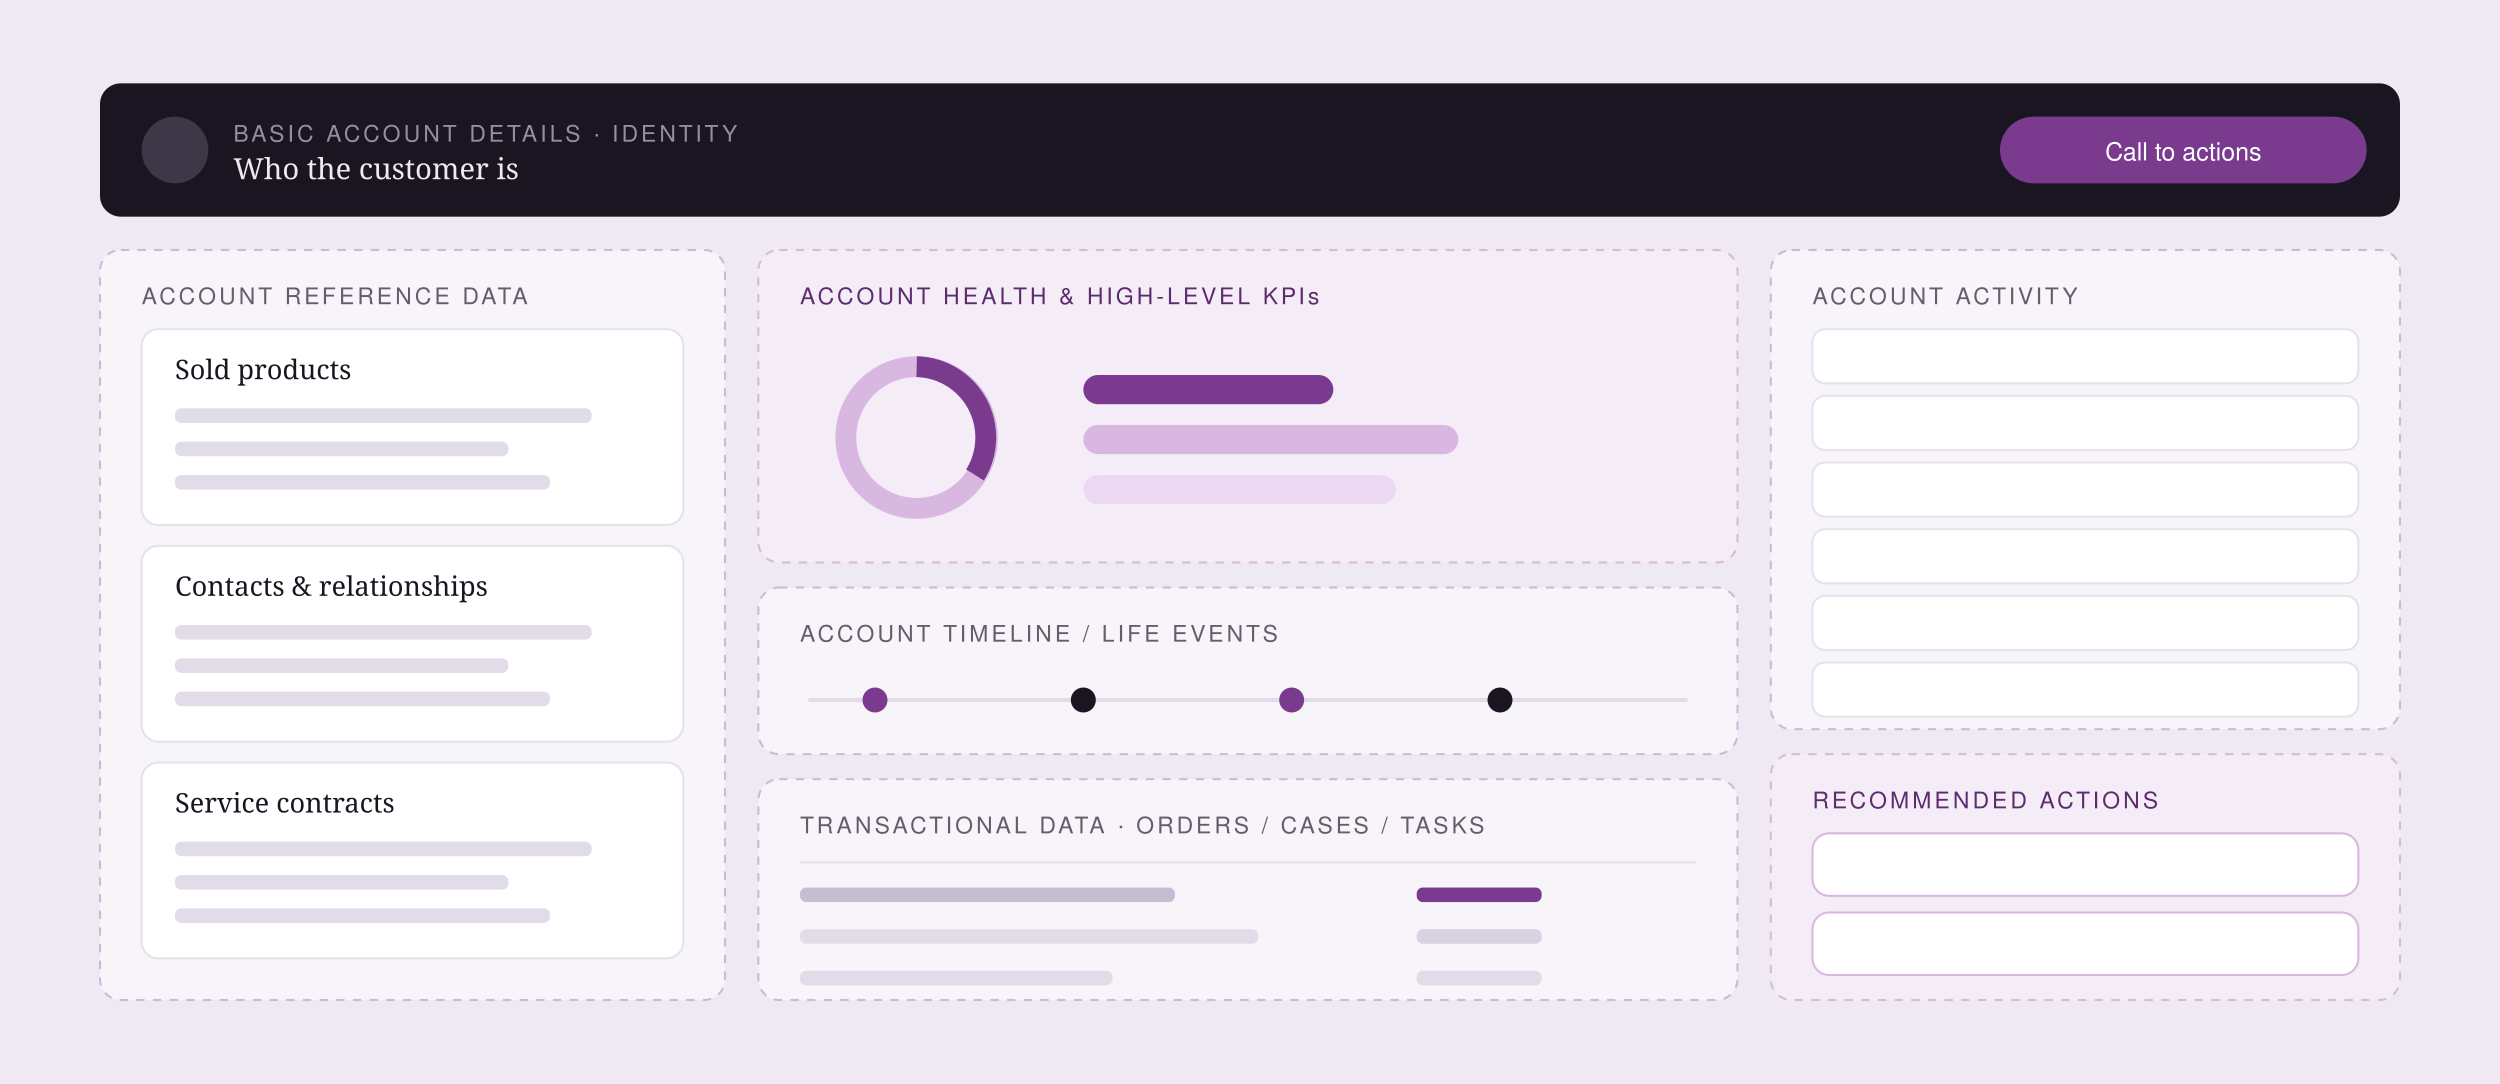
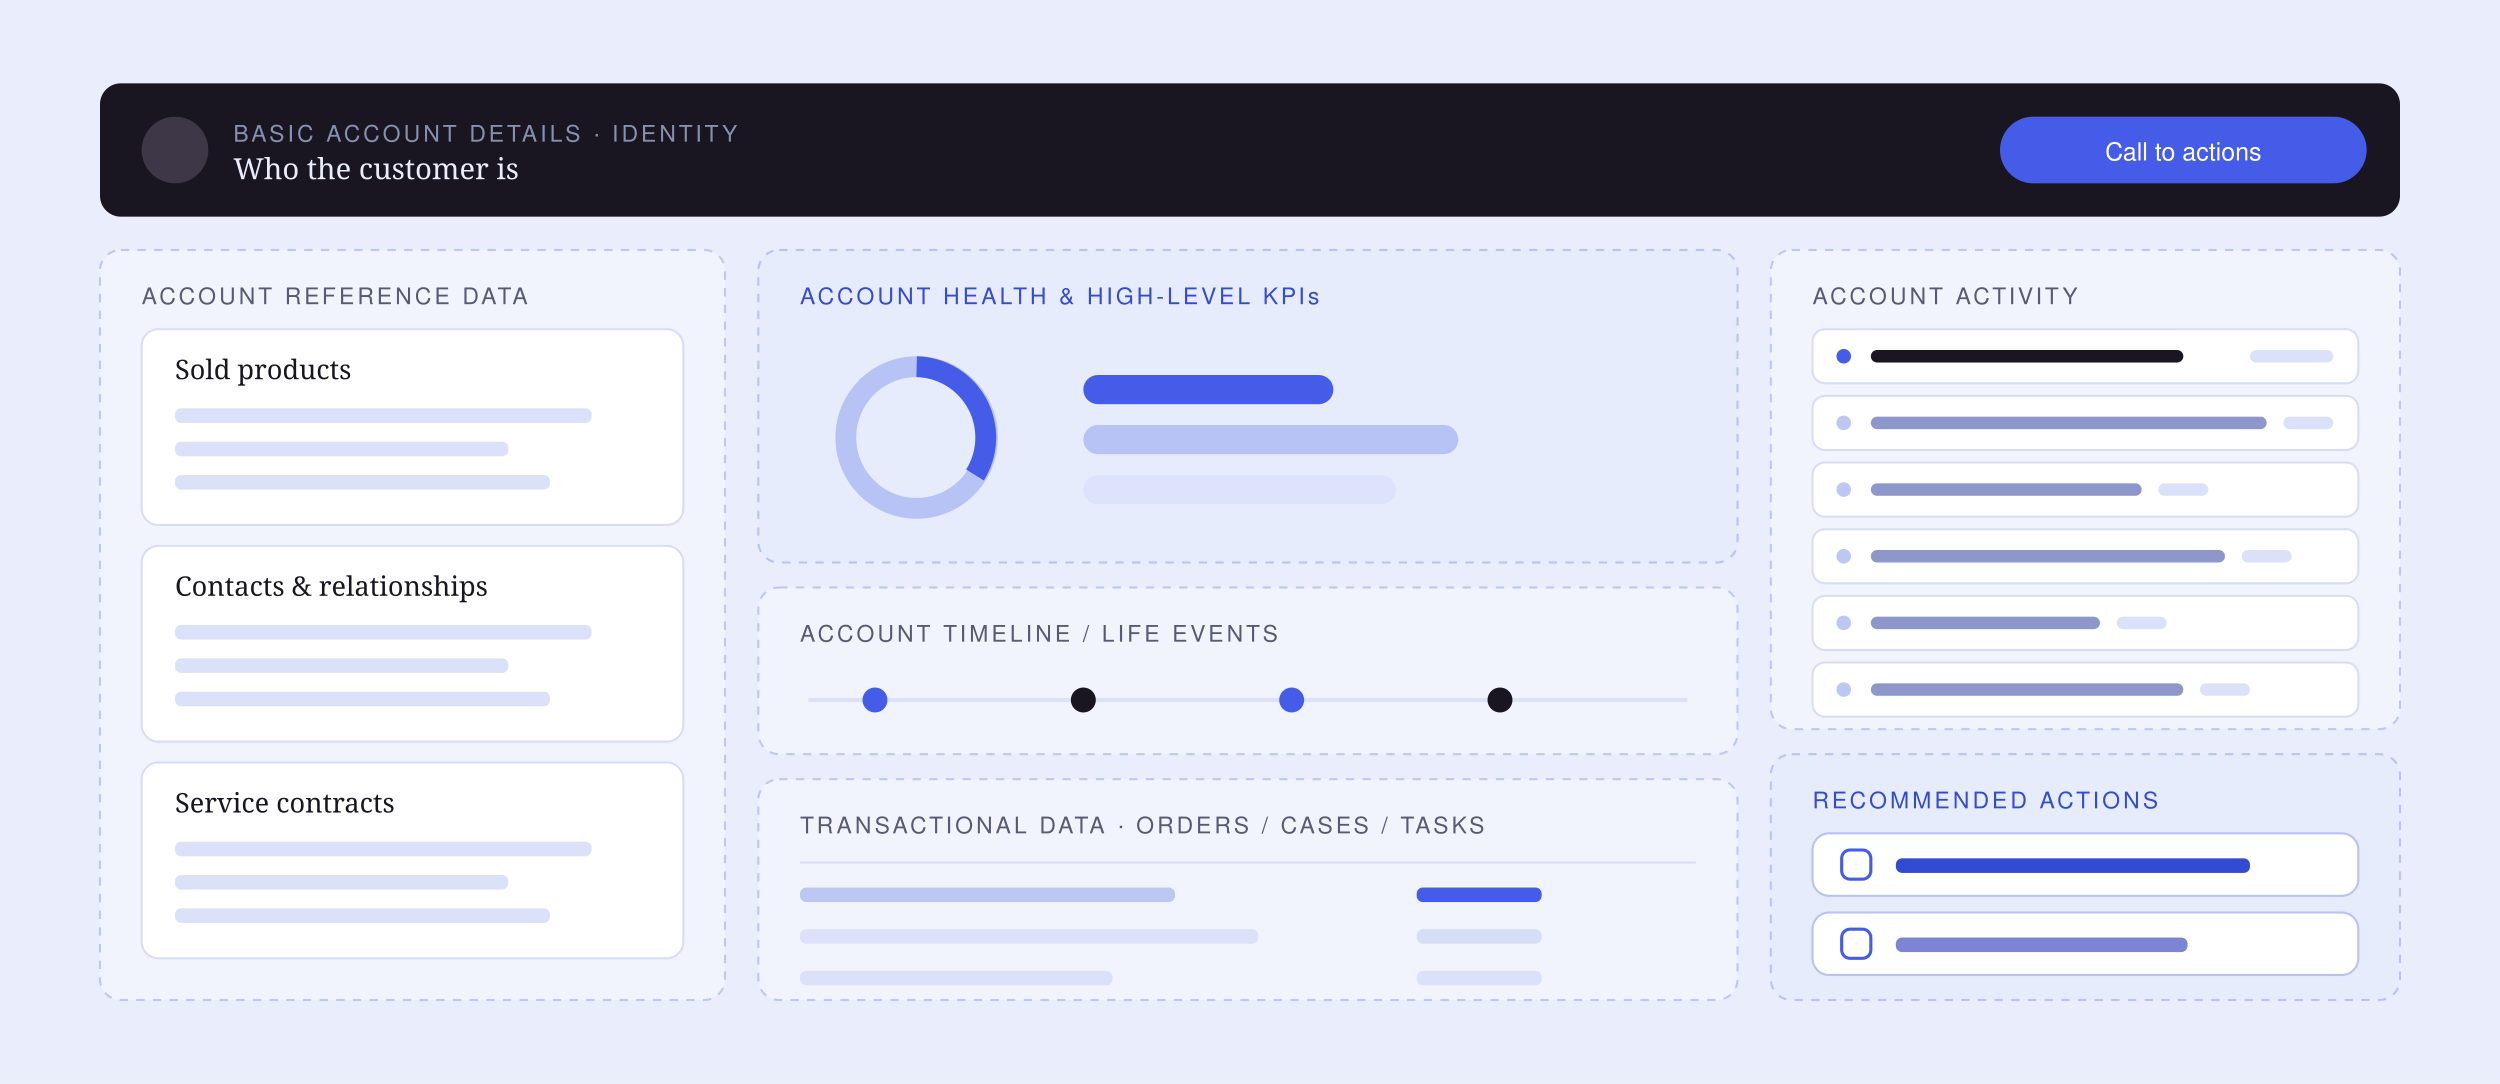
<svg xmlns="http://www.w3.org/2000/svg" width="1200" height="520" viewBox="0 0 1200 520" role="img" aria-label="The 360 layout carved into reusable regions: identity and actions header, reference data, health and KPIs, timeline, transactional data, activity and recommended actions">
-   <rect width="1200" height="520" fill="#efe9f4" />
+   <rect width="1200" height="520" fill="#eaedfb" />
  <rect x="48" y="40" width="1104" height="64" rx="10" fill="#191621" />
  <circle cx="84" cy="72" r="16" fill="#3d3747" />
-   <text x="112" y="68" font-family="Helvetica, Arial, sans-serif" font-size="11" letter-spacing="1.5" fill="#948ea0">BASIC ACCOUNT DETAILS · IDENTITY</text>
-   <text x="112" y="86" font-family="Georgia, serif" font-size="14" fill="#efe9f4">Who the customer is</text>
-   <rect x="960" y="56" width="176" height="32" rx="16" fill="#7a3b8f" />
+   <text x="112" y="68" font-family="Helvetica, Arial, sans-serif" font-size="11" letter-spacing="1.5" fill="#8890b0">BASIC ACCOUNT DETAILS · IDENTITY</text>
+   <text x="112" y="86" font-family="Georgia, serif" font-size="14" fill="#eaedfb">Who the customer is</text>
+   <rect x="960" y="56" width="176" height="32" rx="16" fill="#455ce9" />
  <text x="1048" y="77" text-anchor="middle" font-family="Helvetica, Arial, sans-serif" font-size="12" fill="#ffffff">Call to actions</text>
-   <rect x="48" y="120" width="300" height="360" rx="10" fill="#f7f4fa" stroke="#c7bdd3" stroke-dasharray="4 4" />
-   <text x="68" y="146" font-family="Helvetica, Arial, sans-serif" font-size="11" letter-spacing="1.5" fill="#635d6c">ACCOUNT REFERENCE DATA</text>
-   <rect x="68" y="158" width="260" height="94" rx="8" fill="#ffffff" stroke="#e7e1ec" />
+   <rect x="48" y="120" width="300" height="360" rx="10" fill="#f2f4fd" stroke="#bcc7f2" stroke-dasharray="4 4" />
+   <text x="68" y="146" font-family="Helvetica, Arial, sans-serif" font-size="11" letter-spacing="1.5" fill="#565a72">ACCOUNT REFERENCE DATA</text>
+   <rect x="68" y="158" width="260" height="94" rx="8" fill="#ffffff" stroke="#d8ddf5" />
  <text x="84" y="182" font-family="Georgia, serif" font-size="13" fill="#191621">Sold products</text>
-   <rect x="84" y="196" width="200" height="7" rx="3" fill="#e2dce8" />
-   <rect x="84" y="212" width="160" height="7" rx="3" fill="#e2dce8" />
-   <rect x="84" y="228" width="180" height="7" rx="3" fill="#e2dce8" />
-   <rect x="68" y="262" width="260" height="94" rx="8" fill="#ffffff" stroke="#e7e1ec" />
+   <rect x="84" y="196" width="200" height="7" rx="3" fill="#dbe1f9" />
+   <rect x="84" y="212" width="160" height="7" rx="3" fill="#dbe1f9" />
+   <rect x="84" y="228" width="180" height="7" rx="3" fill="#dbe1f9" />
+   <rect x="68" y="262" width="260" height="94" rx="8" fill="#ffffff" stroke="#d8ddf5" />
  <text x="84" y="286" font-family="Georgia, serif" font-size="13" fill="#191621">Contacts &amp; relationships</text>
-   <rect x="84" y="300" width="200" height="7" rx="3" fill="#e2dce8" />
-   <rect x="84" y="316" width="160" height="7" rx="3" fill="#e2dce8" />
-   <rect x="84" y="332" width="180" height="7" rx="3" fill="#e2dce8" />
-   <rect x="68" y="366" width="260" height="94" rx="8" fill="#ffffff" stroke="#e7e1ec" />
+   <rect x="84" y="300" width="200" height="7" rx="3" fill="#dbe1f9" />
+   <rect x="84" y="316" width="160" height="7" rx="3" fill="#dbe1f9" />
+   <rect x="84" y="332" width="180" height="7" rx="3" fill="#dbe1f9" />
+   <rect x="68" y="366" width="260" height="94" rx="8" fill="#ffffff" stroke="#d8ddf5" />
  <text x="84" y="390" font-family="Georgia, serif" font-size="13" fill="#191621">Service contracts</text>
-   <rect x="84" y="404" width="200" height="7" rx="3" fill="#e2dce8" />
-   <rect x="84" y="420" width="160" height="7" rx="3" fill="#e2dce8" />
-   <rect x="84" y="436" width="180" height="7" rx="3" fill="#e2dce8" />
-   <rect x="364" y="120" width="470" height="150" rx="10" fill="#f4edf8" stroke="#d8b8e0" stroke-dasharray="4 4" />
-   <text x="384" y="146" font-family="Helvetica, Arial, sans-serif" font-size="11" letter-spacing="1.5" fill="#5c2c6c">ACCOUNT HEALTH &amp; HIGH-LEVEL KPIs</text>
-   <circle cx="440" cy="210" r="34" fill="none" stroke="#d8b8e0" stroke-width="10" />
-   <path d="M440 176 a34 34 0 0 1 28 52" fill="none" stroke="#7a3b8f" stroke-width="10" />
-   <rect x="520" y="180" width="120" height="14" rx="7" fill="#7a3b8f" />
-   <rect x="520" y="204" width="180" height="14" rx="7" fill="#d8b8e0" />
-   <rect x="520" y="228" width="150" height="14" rx="7" fill="#ead9f0" />
-   <rect x="364" y="282" width="470" height="80" rx="10" fill="#f7f4fa" stroke="#c7bdd3" stroke-dasharray="4 4" />
-   <text x="384" y="308" font-family="Helvetica, Arial, sans-serif" font-size="11" letter-spacing="1.5" fill="#635d6c">ACCOUNT TIMELINE / LIFE EVENTS</text>
-   <line x1="388" y1="336" x2="810" y2="336" stroke="#e2dce8" stroke-width="2" />
-   <circle cx="420" cy="336" r="6" fill="#7a3b8f" />
+   <rect x="84" y="404" width="200" height="7" rx="3" fill="#dbe1f9" />
+   <rect x="84" y="420" width="160" height="7" rx="3" fill="#dbe1f9" />
+   <rect x="84" y="436" width="180" height="7" rx="3" fill="#dbe1f9" />
+   <rect x="364" y="120" width="470" height="150" rx="10" fill="#e7ecfc" stroke="#b7c2f5" stroke-dasharray="4 4" />
+   <text x="384" y="146" font-family="Helvetica, Arial, sans-serif" font-size="11" letter-spacing="1.5" fill="#334bd3">ACCOUNT HEALTH &amp; HIGH-LEVEL KPIs</text>
+   <circle cx="440" cy="210" r="34" fill="none" stroke="#b7c2f5" stroke-width="10" />
+   <path d="M440 176 a34 34 0 0 1 28 52" fill="none" stroke="#455ce9" stroke-width="10" />
+   <rect x="520" y="180" width="120" height="14" rx="7" fill="#455ce9" />
+   <rect x="520" y="204" width="180" height="14" rx="7" fill="#b7c2f5" />
+   <rect x="520" y="228" width="150" height="14" rx="7" fill="#dce3fa" />
+   <rect x="364" y="282" width="470" height="80" rx="10" fill="#f2f4fd" stroke="#bcc7f2" stroke-dasharray="4 4" />
+   <text x="384" y="308" font-family="Helvetica, Arial, sans-serif" font-size="11" letter-spacing="1.5" fill="#565a72">ACCOUNT TIMELINE / LIFE EVENTS</text>
+   <line x1="388" y1="336" x2="810" y2="336" stroke="#dbe1f9" stroke-width="2" />
+   <circle cx="420" cy="336" r="6" fill="#455ce9" />
  <circle cx="520" cy="336" r="6" fill="#191621" />
-   <circle cx="620" cy="336" r="6" fill="#7a3b8f" />
+   <circle cx="620" cy="336" r="6" fill="#455ce9" />
  <circle cx="720" cy="336" r="6" fill="#191621" />
-   <rect x="364" y="374" width="470" height="106" rx="10" fill="#f7f4fa" stroke="#c7bdd3" stroke-dasharray="4 4" />
-   <text x="384" y="400" font-family="Helvetica, Arial, sans-serif" font-size="11" letter-spacing="1.5" fill="#635d6c">TRANSACTIONAL DATA · ORDERS / CASES / TASKS</text>
-   <line x1="384" y1="414" x2="814" y2="414" stroke="#e7e1ec" />
-   <rect x="384" y="426" width="180" height="7" rx="3" fill="#c7bdd3" />
-   <rect x="680" y="426" width="60" height="7" rx="3" fill="#7a3b8f" />
-   <rect x="384" y="446" width="220" height="7" rx="3" fill="#e2dce8" />
-   <rect x="680" y="446" width="60" height="7" rx="3" fill="#d9d2e2" />
-   <rect x="384" y="466" width="150" height="7" rx="3" fill="#e2dce8" />
-   <rect x="680" y="466" width="60" height="7" rx="3" fill="#e2dce8" />
-   <rect x="850" y="120" width="302" height="230" rx="10" fill="#f7f4fa" stroke="#c7bdd3" stroke-dasharray="4 4" />
-   <text x="870" y="146" font-family="Helvetica, Arial, sans-serif" font-size="11" letter-spacing="1.5" fill="#635d6c">ACCOUNT ACTIVITY</text>
+   <rect x="364" y="374" width="470" height="106" rx="10" fill="#f2f4fd" stroke="#bcc7f2" stroke-dasharray="4 4" />
+   <text x="384" y="400" font-family="Helvetica, Arial, sans-serif" font-size="11" letter-spacing="1.5" fill="#565a72">TRANSACTIONAL DATA · ORDERS / CASES / TASKS</text>
+   <line x1="384" y1="414" x2="814" y2="414" stroke="#d8ddf5" />
+   <rect x="384" y="426" width="180" height="7" rx="3" fill="#bcc7f2" />
+   <rect x="680" y="426" width="60" height="7" rx="3" fill="#455ce9" />
+   <rect x="384" y="446" width="220" height="7" rx="3" fill="#dbe1f9" />
+   <rect x="680" y="446" width="60" height="7" rx="3" fill="#d6ddf7" />
+   <rect x="384" y="466" width="150" height="7" rx="3" fill="#dbe1f9" />
+   <rect x="680" y="466" width="60" height="7" rx="3" fill="#dbe1f9" />
+   <rect x="850" y="120" width="302" height="230" rx="10" fill="#f2f4fd" stroke="#bcc7f2" stroke-dasharray="4 4" />
+   <text x="870" y="146" font-family="Helvetica, Arial, sans-serif" font-size="11" letter-spacing="1.5" fill="#565a72">ACCOUNT ACTIVITY</text>
  <g>
-     <rect x="870" y="158" width="262" height="26" rx="6" fill="#ffffff" stroke="#e7e1ec" />
-     <rect x="870" y="190" width="262" height="26" rx="6" fill="#ffffff" stroke="#e7e1ec" />
-     <rect x="870" y="222" width="262" height="26" rx="6" fill="#ffffff" stroke="#e7e1ec" />
-     <rect x="870" y="254" width="262" height="26" rx="6" fill="#ffffff" stroke="#e7e1ec" />
-     <rect x="870" y="286" width="262" height="26" rx="6" fill="#ffffff" stroke="#e7e1ec" />
-     <rect x="870" y="318" width="262" height="26" rx="6" fill="#ffffff" stroke="#e7e1ec" />
+     <rect x="870" y="158" width="262" height="26" rx="6" fill="#ffffff" stroke="#d8ddf5" />
+     <circle cx="885" cy="171" r="3.5" fill="#455ce9" />
+     <rect x="898" y="168" width="150" height="6" rx="3" fill="#191621" />
+     <rect x="1080" y="168" width="40" height="6" rx="3" fill="#dbe1f9" />
+     <rect x="870" y="190" width="262" height="26" rx="6" fill="#ffffff" stroke="#d8ddf5" />
+     <circle cx="885" cy="203" r="3.5" fill="#bcc7f2" />
+     <rect x="898" y="200" width="190" height="6" rx="3" fill="#8d97c9" />
+     <rect x="1096" y="200" width="24" height="6" rx="3" fill="#dbe1f9" />
+     <rect x="870" y="222" width="262" height="26" rx="6" fill="#ffffff" stroke="#d8ddf5" />
+     <circle cx="885" cy="235" r="3.5" fill="#bcc7f2" />
+     <rect x="898" y="232" width="130" height="6" rx="3" fill="#8d97c9" />
+     <rect x="1036" y="232" width="24" height="6" rx="3" fill="#dbe1f9" />
+     <rect x="870" y="254" width="262" height="26" rx="6" fill="#ffffff" stroke="#d8ddf5" />
+     <circle cx="885" cy="267" r="3.5" fill="#bcc7f2" />
+     <rect x="898" y="264" width="170" height="6" rx="3" fill="#8d97c9" />
+     <rect x="1076" y="264" width="24" height="6" rx="3" fill="#dbe1f9" />
+     <rect x="870" y="286" width="262" height="26" rx="6" fill="#ffffff" stroke="#d8ddf5" />
+     <circle cx="885" cy="299" r="3.5" fill="#bcc7f2" />
+     <rect x="898" y="296" width="110" height="6" rx="3" fill="#8d97c9" />
+     <rect x="1016" y="296" width="24" height="6" rx="3" fill="#dbe1f9" />
+     <rect x="870" y="318" width="262" height="26" rx="6" fill="#ffffff" stroke="#d8ddf5" />
+     <circle cx="885" cy="331" r="3.5" fill="#bcc7f2" />
+     <rect x="898" y="328" width="150" height="6" rx="3" fill="#8d97c9" />
+     <rect x="1056" y="328" width="24" height="6" rx="3" fill="#dbe1f9" />
  </g>
-   <rect x="850" y="362" width="302" height="118" rx="10" fill="#f4edf8" stroke="#d8b8e0" stroke-dasharray="4 4" />
-   <text x="870" y="388" font-family="Helvetica, Arial, sans-serif" font-size="11" letter-spacing="1.5" fill="#5c2c6c">RECOMMENDED ACTIONS</text>
-   <rect x="870" y="400" width="262" height="30" rx="8" fill="#ffffff" stroke="#d8b8e0" />
-   <rect x="870" y="438" width="262" height="30" rx="8" fill="#ffffff" stroke="#d8b8e0" />
+   <rect x="850" y="362" width="302" height="118" rx="10" fill="#e7ecfc" stroke="#b7c2f5" stroke-dasharray="4 4" />
+   <text x="870" y="388" font-family="Helvetica, Arial, sans-serif" font-size="11" letter-spacing="1.5" fill="#334bd3">RECOMMENDED ACTIONS</text>
+   <rect x="870" y="400" width="262" height="30" rx="8" fill="#ffffff" stroke="#b7c2f5" />
+   <rect x="884" y="408" width="14" height="14" rx="4" fill="none" stroke="#455ce9" stroke-width="1.5" />
+   <rect x="910" y="412" width="170" height="7" rx="3" fill="#334bd3" />
+   <rect x="870" y="438" width="262" height="30" rx="8" fill="#ffffff" stroke="#b7c2f5" />
+   <rect x="884" y="446" width="14" height="14" rx="4" fill="none" stroke="#455ce9" stroke-width="1.5" />
+   <rect x="910" y="450" width="140" height="7" rx="3" fill="#7b85d4" />
</svg>
